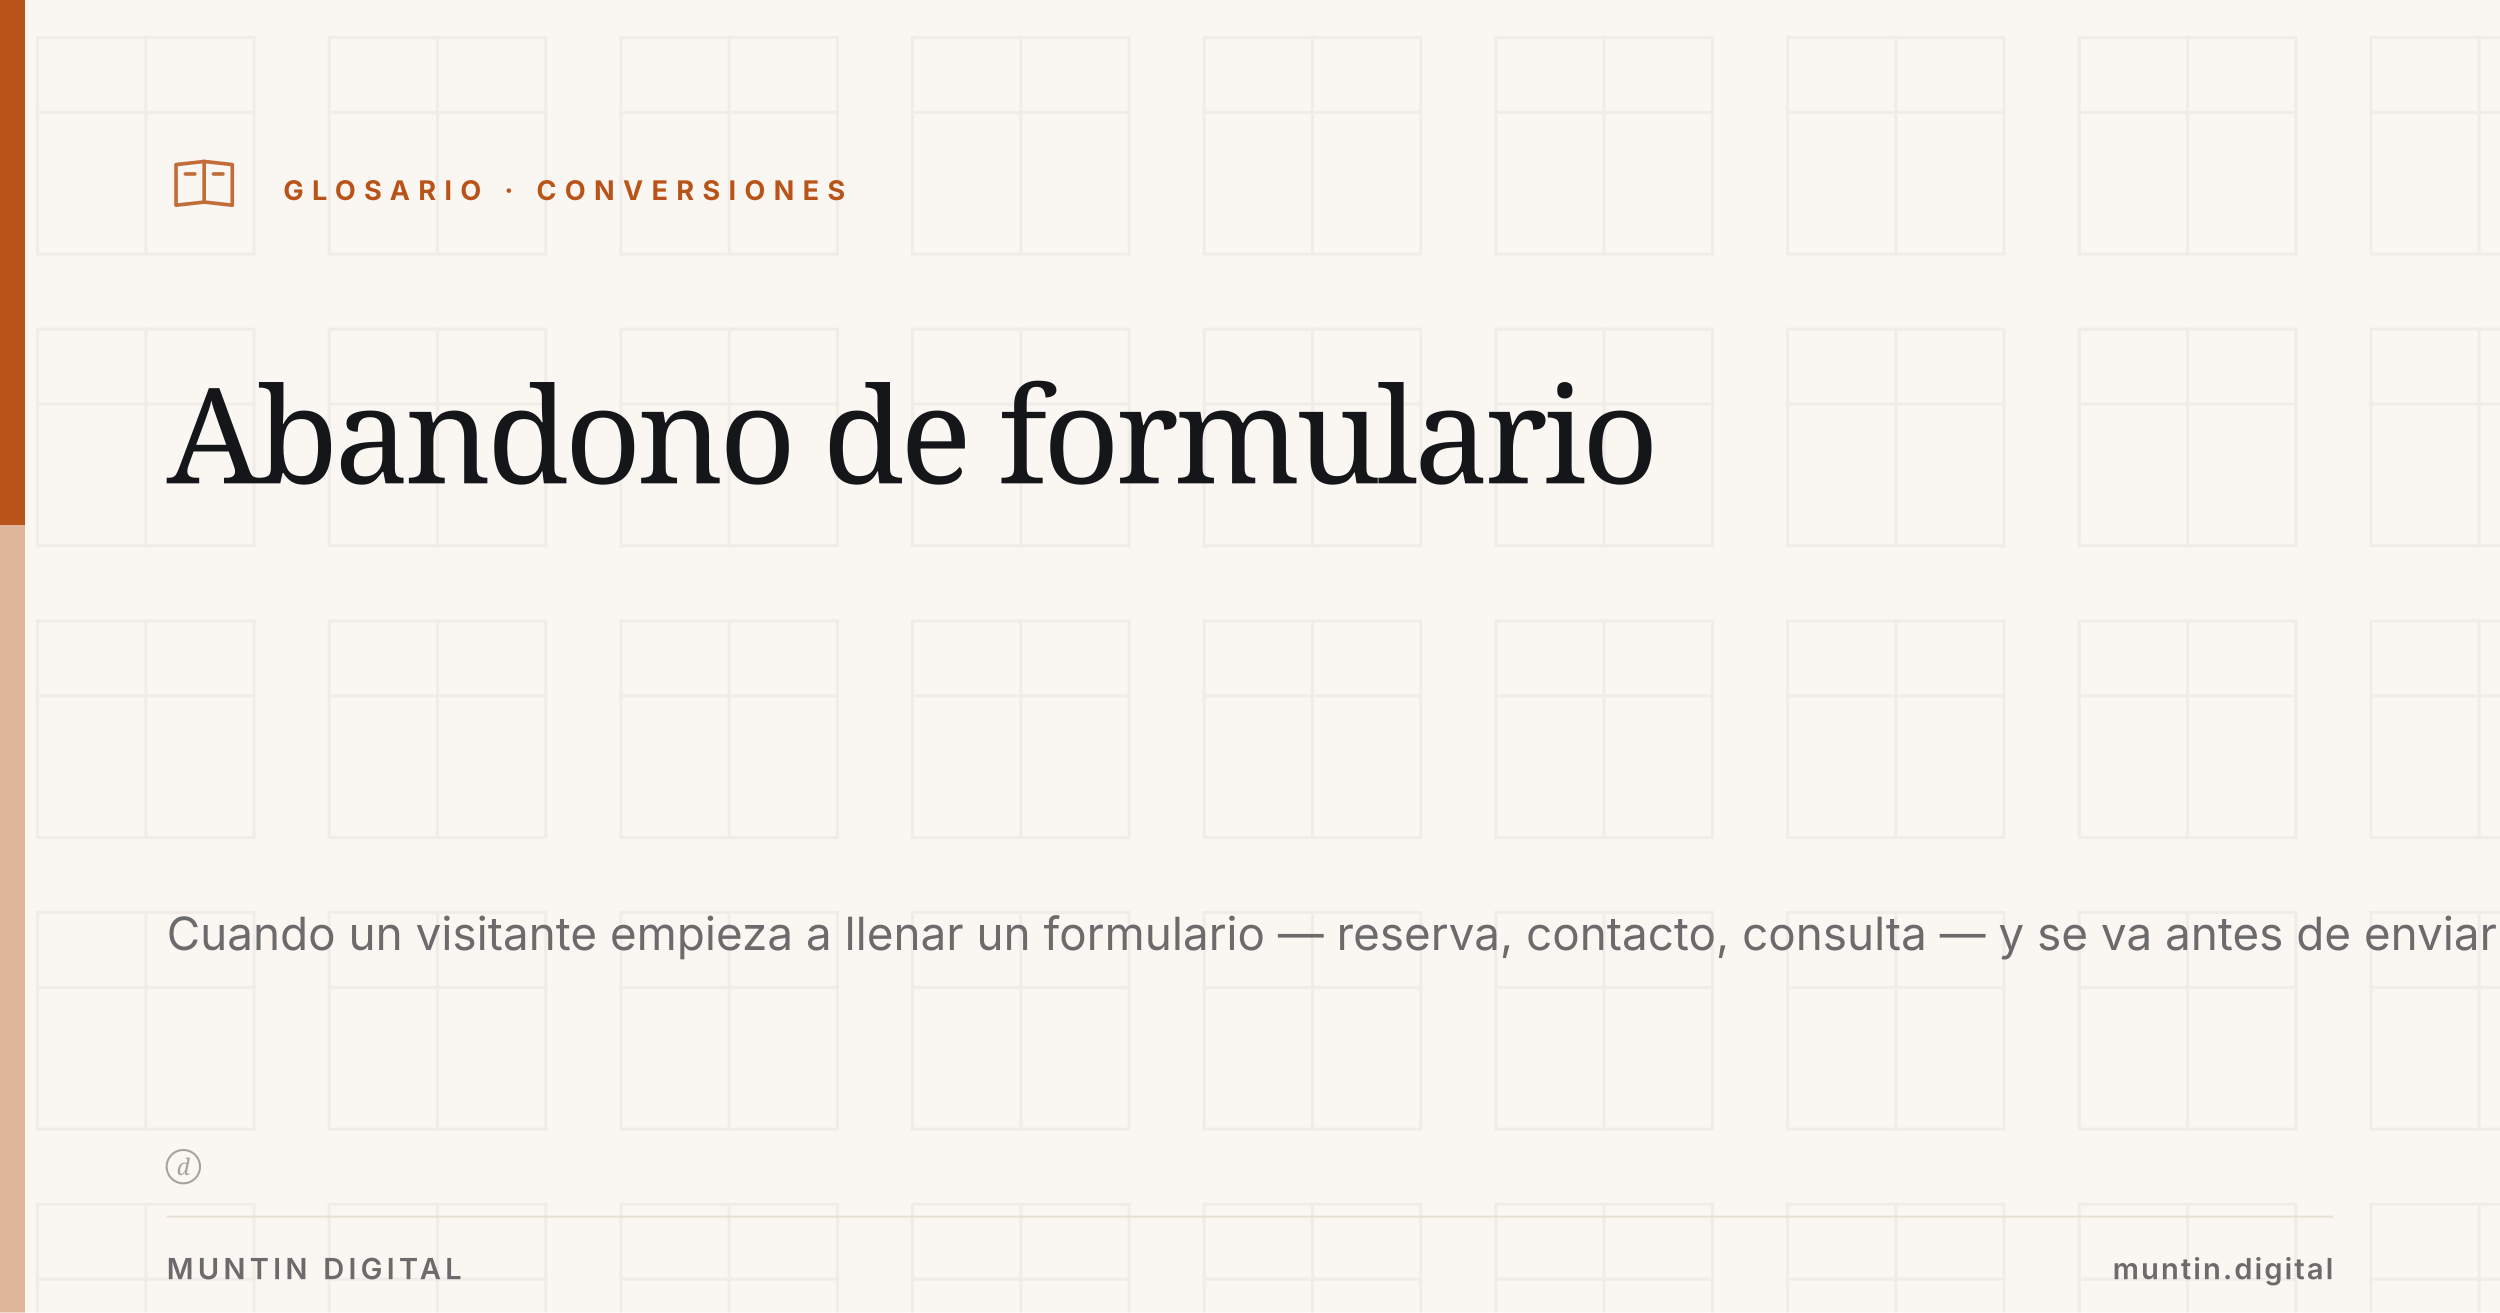
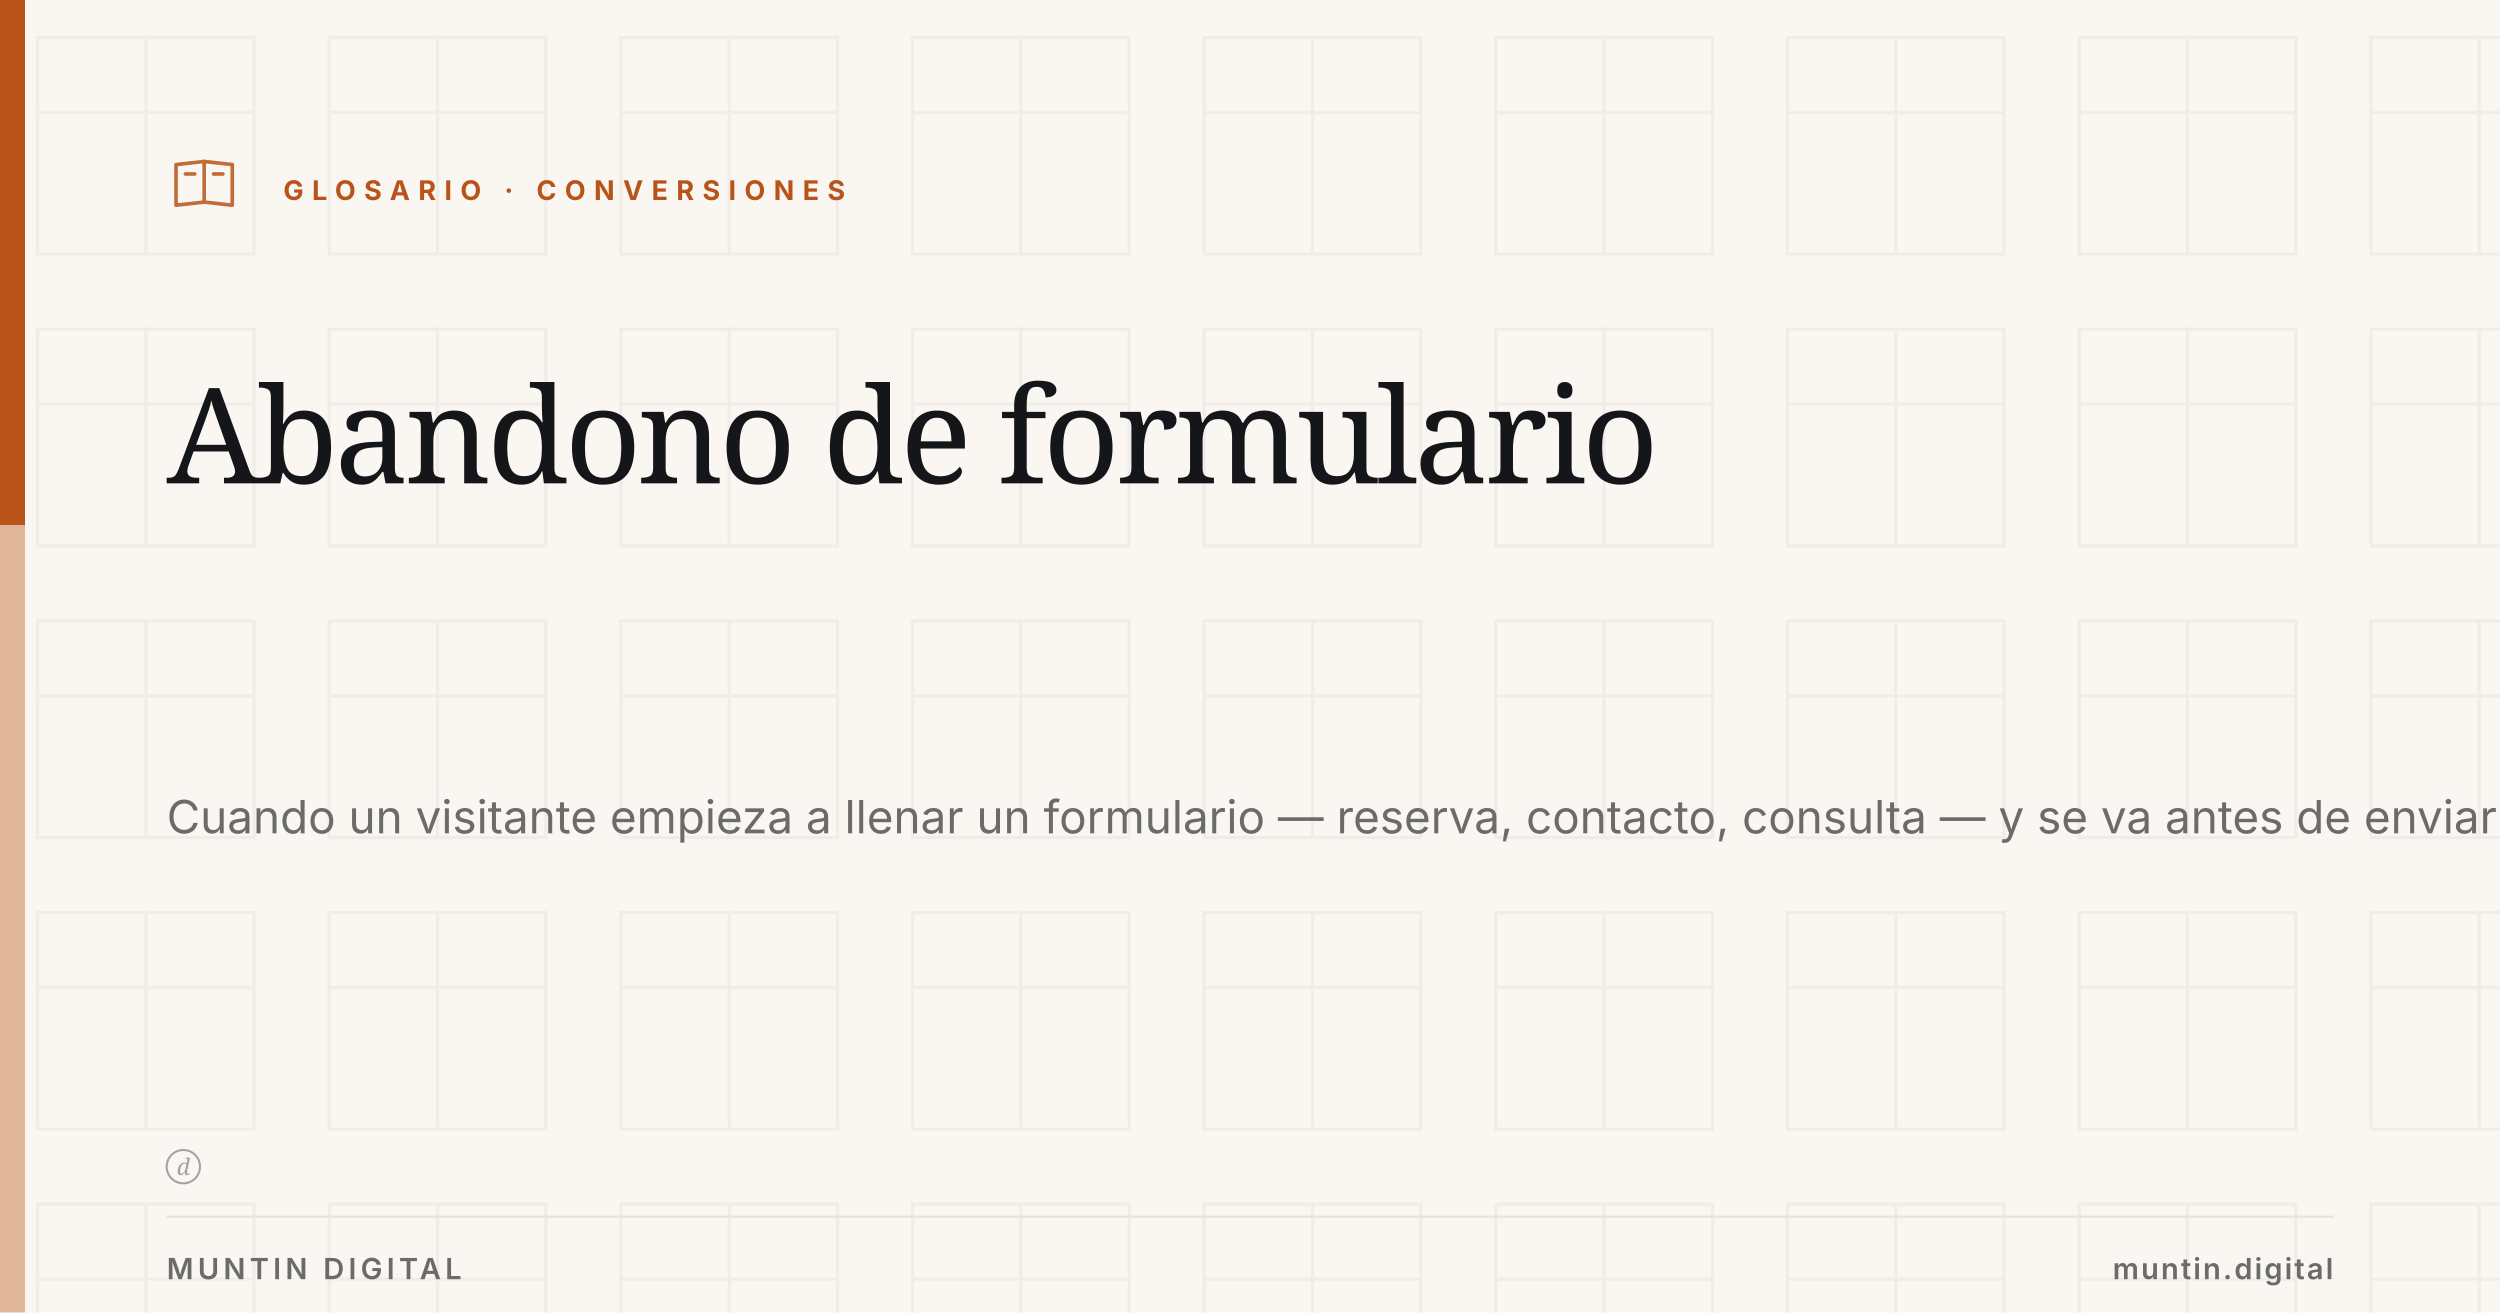
<svg xmlns="http://www.w3.org/2000/svg" viewBox="0 0 1200 630" width="1200" height="630">
  <rect width="1200" height="630" fill="#FAF7F2" />
  <defs>
    <pattern id="muntinField" x="0" y="0" width="140" height="140" patternUnits="userSpaceOnUse">
      <g transform="translate(18, 18)" fill="none" stroke="#14161A" stroke-width="1.5" stroke-linecap="square" stroke-linejoin="miter">
        <rect x="0" y="0" width="104" height="104" />
        <line x1="52" y1="0" x2="52" y2="104" />
        <line x1="0" y1="36" x2="104" y2="36" />
      </g>
    </pattern>
  </defs>
  <rect width="1200" height="630" fill="url(#muntinField)" opacity="0.045" />
  <rect x="0" y="0" width="12" height="252" fill="#B8541A" />
  <rect x="0" y="252" width="12" height="378" fill="#B8541A" opacity="0.4" />
  <g transform="translate(80, 70) scale(1.5)" fill="none" stroke="#B8541A" stroke-width="1.167" stroke-linecap="round" stroke-linejoin="round" color="#B8541A" opacity="0.85">
    <path d="M3 6 L12 5 L21 6 L21 19 L12 18 L3 19 Z" />
    <line x1="12" y1="5" x2="12" y2="18" />
    <line x1="6" y1="9" x2="9" y2="9" />
    <line x1="15" y1="9" x2="18" y2="9" />
  </g>
  <text x="136" y="96" font-family="Inter, Arial, sans-serif" font-size="13" font-weight="700" letter-spacing="4" fill="#B8541A">GLOSARIO · CONVERSIONES</text>
  <text x="80" y="232" font-family="Fraunces, Georgia, serif" font-size="64" font-weight="500" letter-spacing="-2" fill="#14161A">Abandono de formulario</text>
-   <text x="80" y="456" font-family="Inter, Arial, sans-serif" font-size="22" font-weight="400" fill="#6B6B6B">Cuando un visitante empieza a llenar un formulario — reserva, contacto, consulta — y se va antes de enviarlo.</text>
+   <text x="80" y="400" font-family="Inter, Arial, sans-serif" font-size="22" font-weight="400" fill="#6B6B6B">Cuando un visitante empieza a llenar un formulario — reserva, contacto, consulta — y se va antes de enviarlo.</text>
  <g transform="translate(80, 552)" fill="#6B6B6B" opacity="0.6">
    <circle cx="8" cy="8" r="8" fill="none" stroke="#6B6B6B" stroke-width="1" />
    <text x="8" y="12" text-anchor="middle" font-family="Fraunces, Georgia, serif" font-style="italic" font-size="11" font-weight="500" fill="#6B6B6B">d</text>
  </g>
  <line x1="80" y1="584" x2="1120" y2="584" stroke="#E8E2D6" stroke-width="1" />
  <text x="80" y="614" font-family="Inter, Arial, sans-serif" font-size="14" font-weight="600" letter-spacing="2" fill="#6B6B6B">MUNTIN DIGITAL</text>
  <text x="1120" y="614" text-anchor="end" font-family="Inter, Arial, sans-serif" font-size="14" font-weight="600" letter-spacing="1" fill="#6B6B6B">muntin.digital</text>
</svg>
